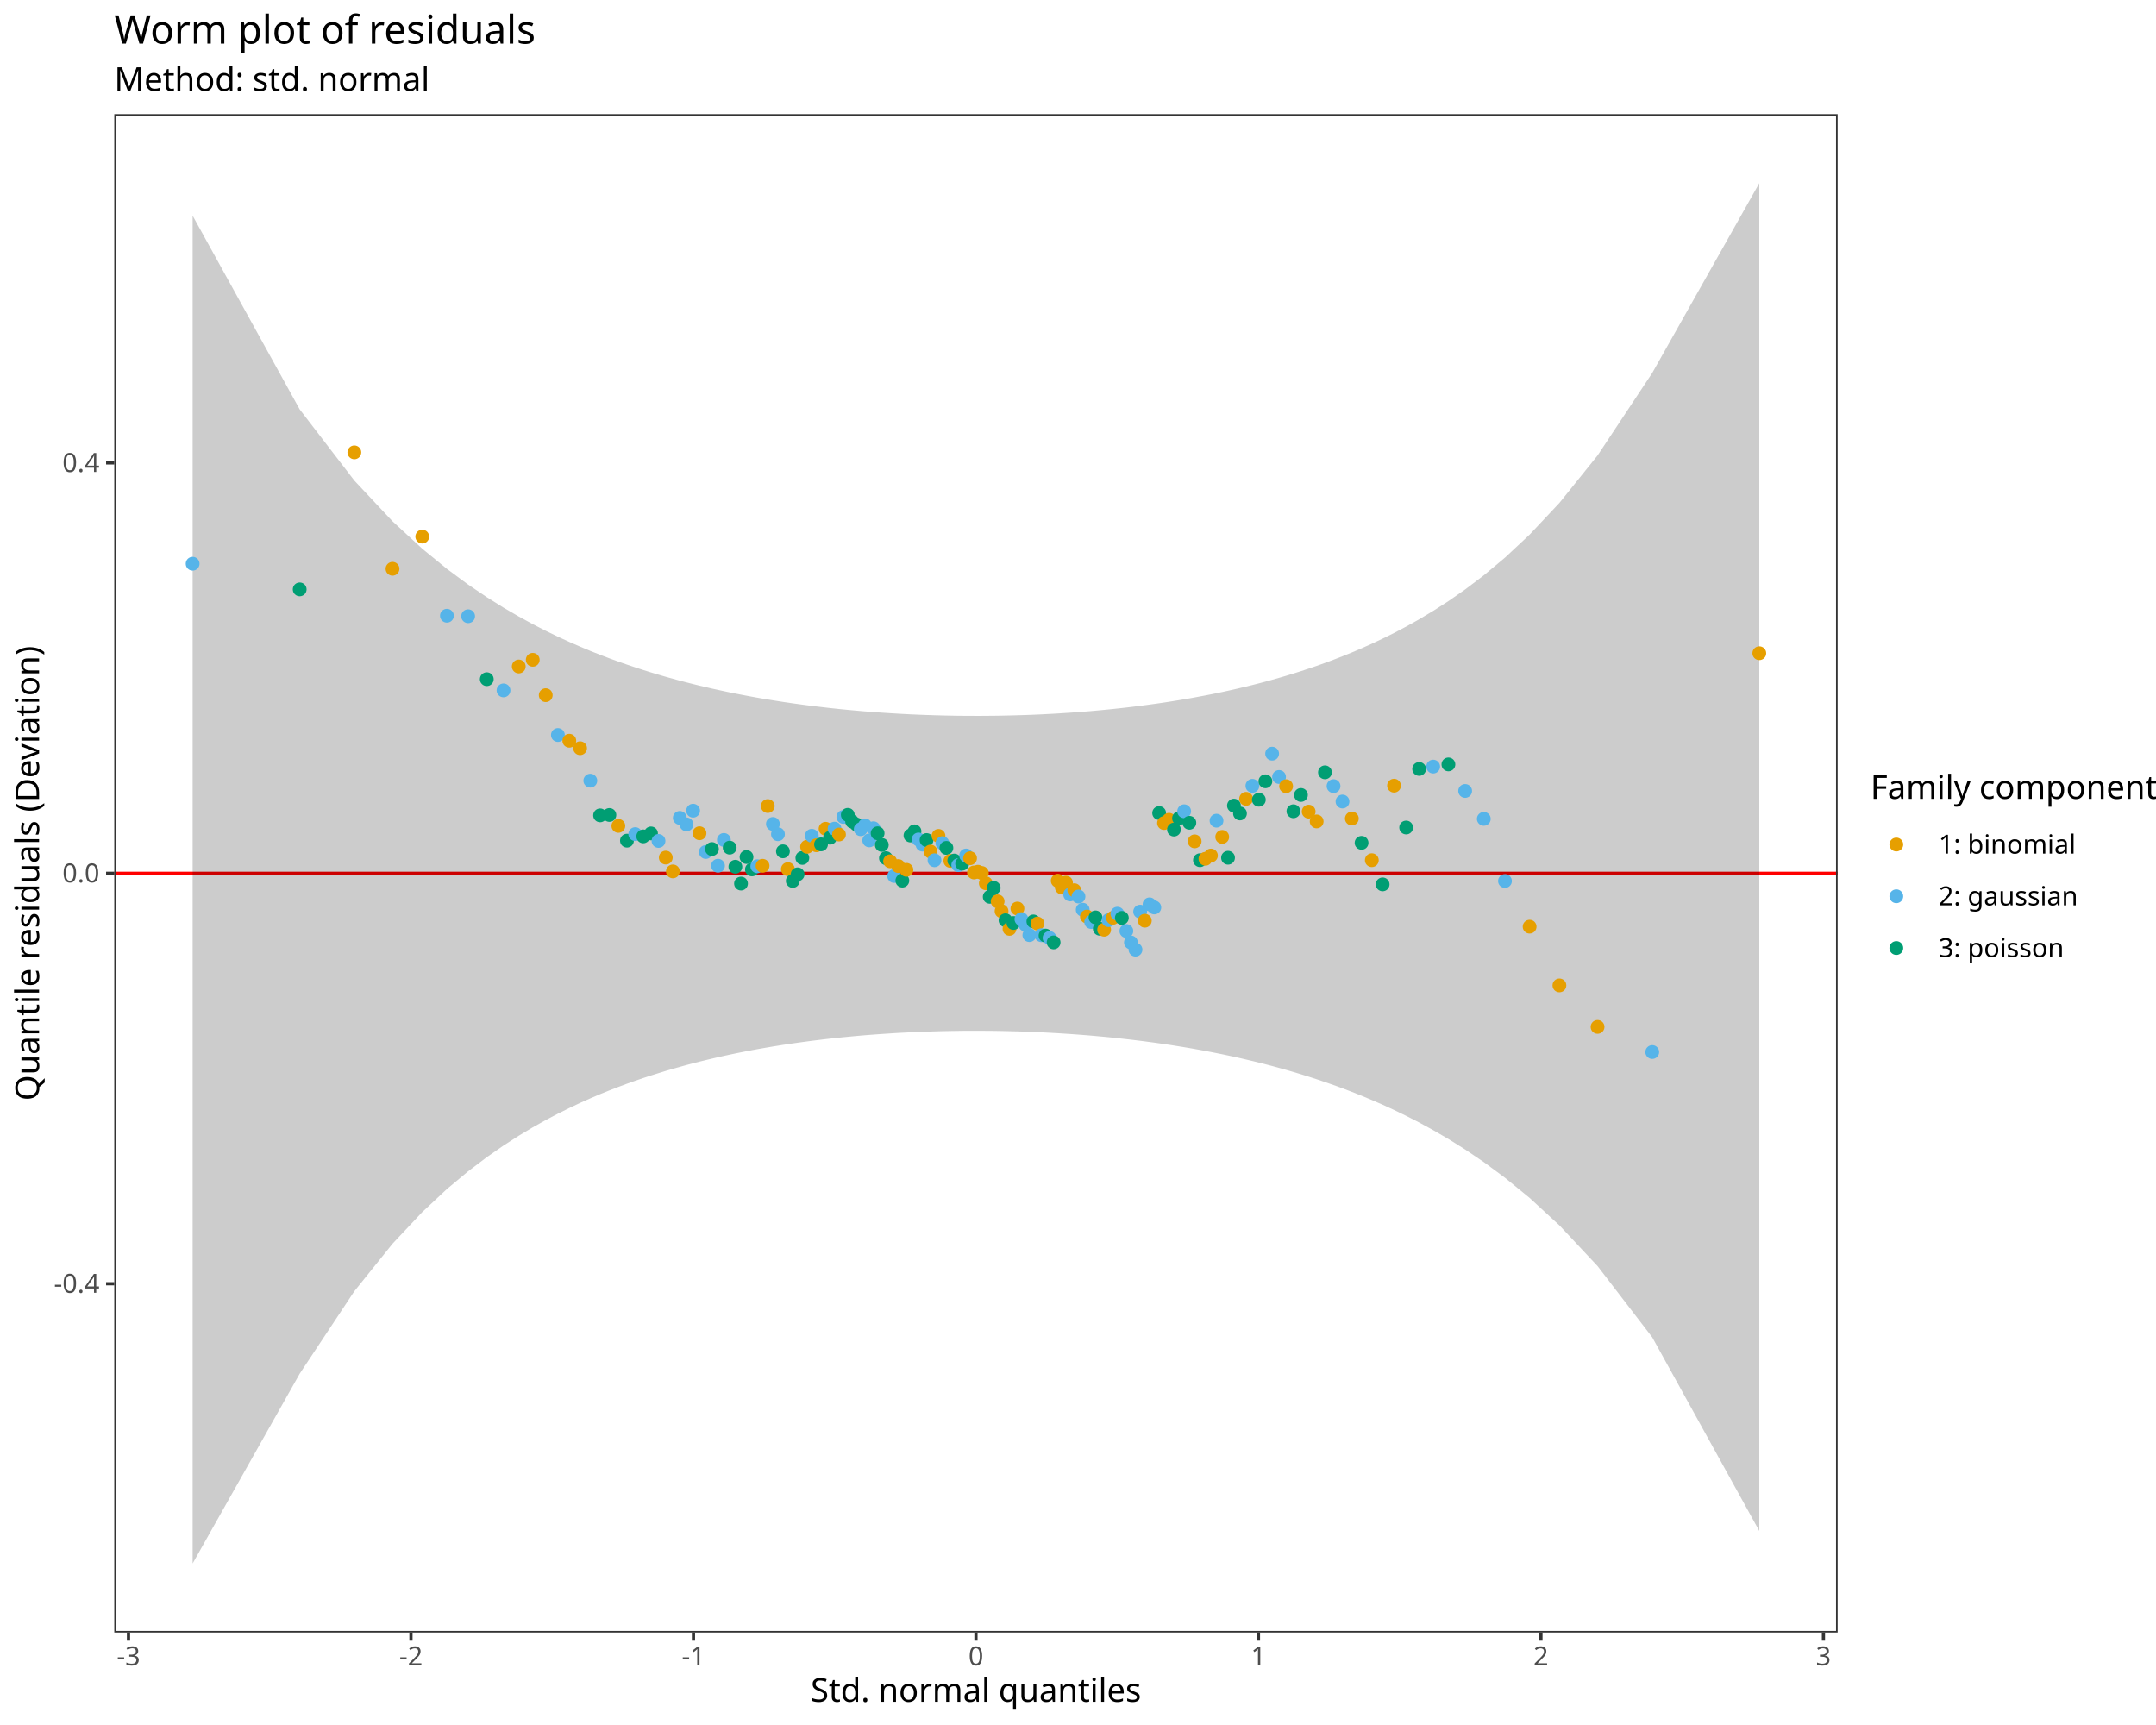
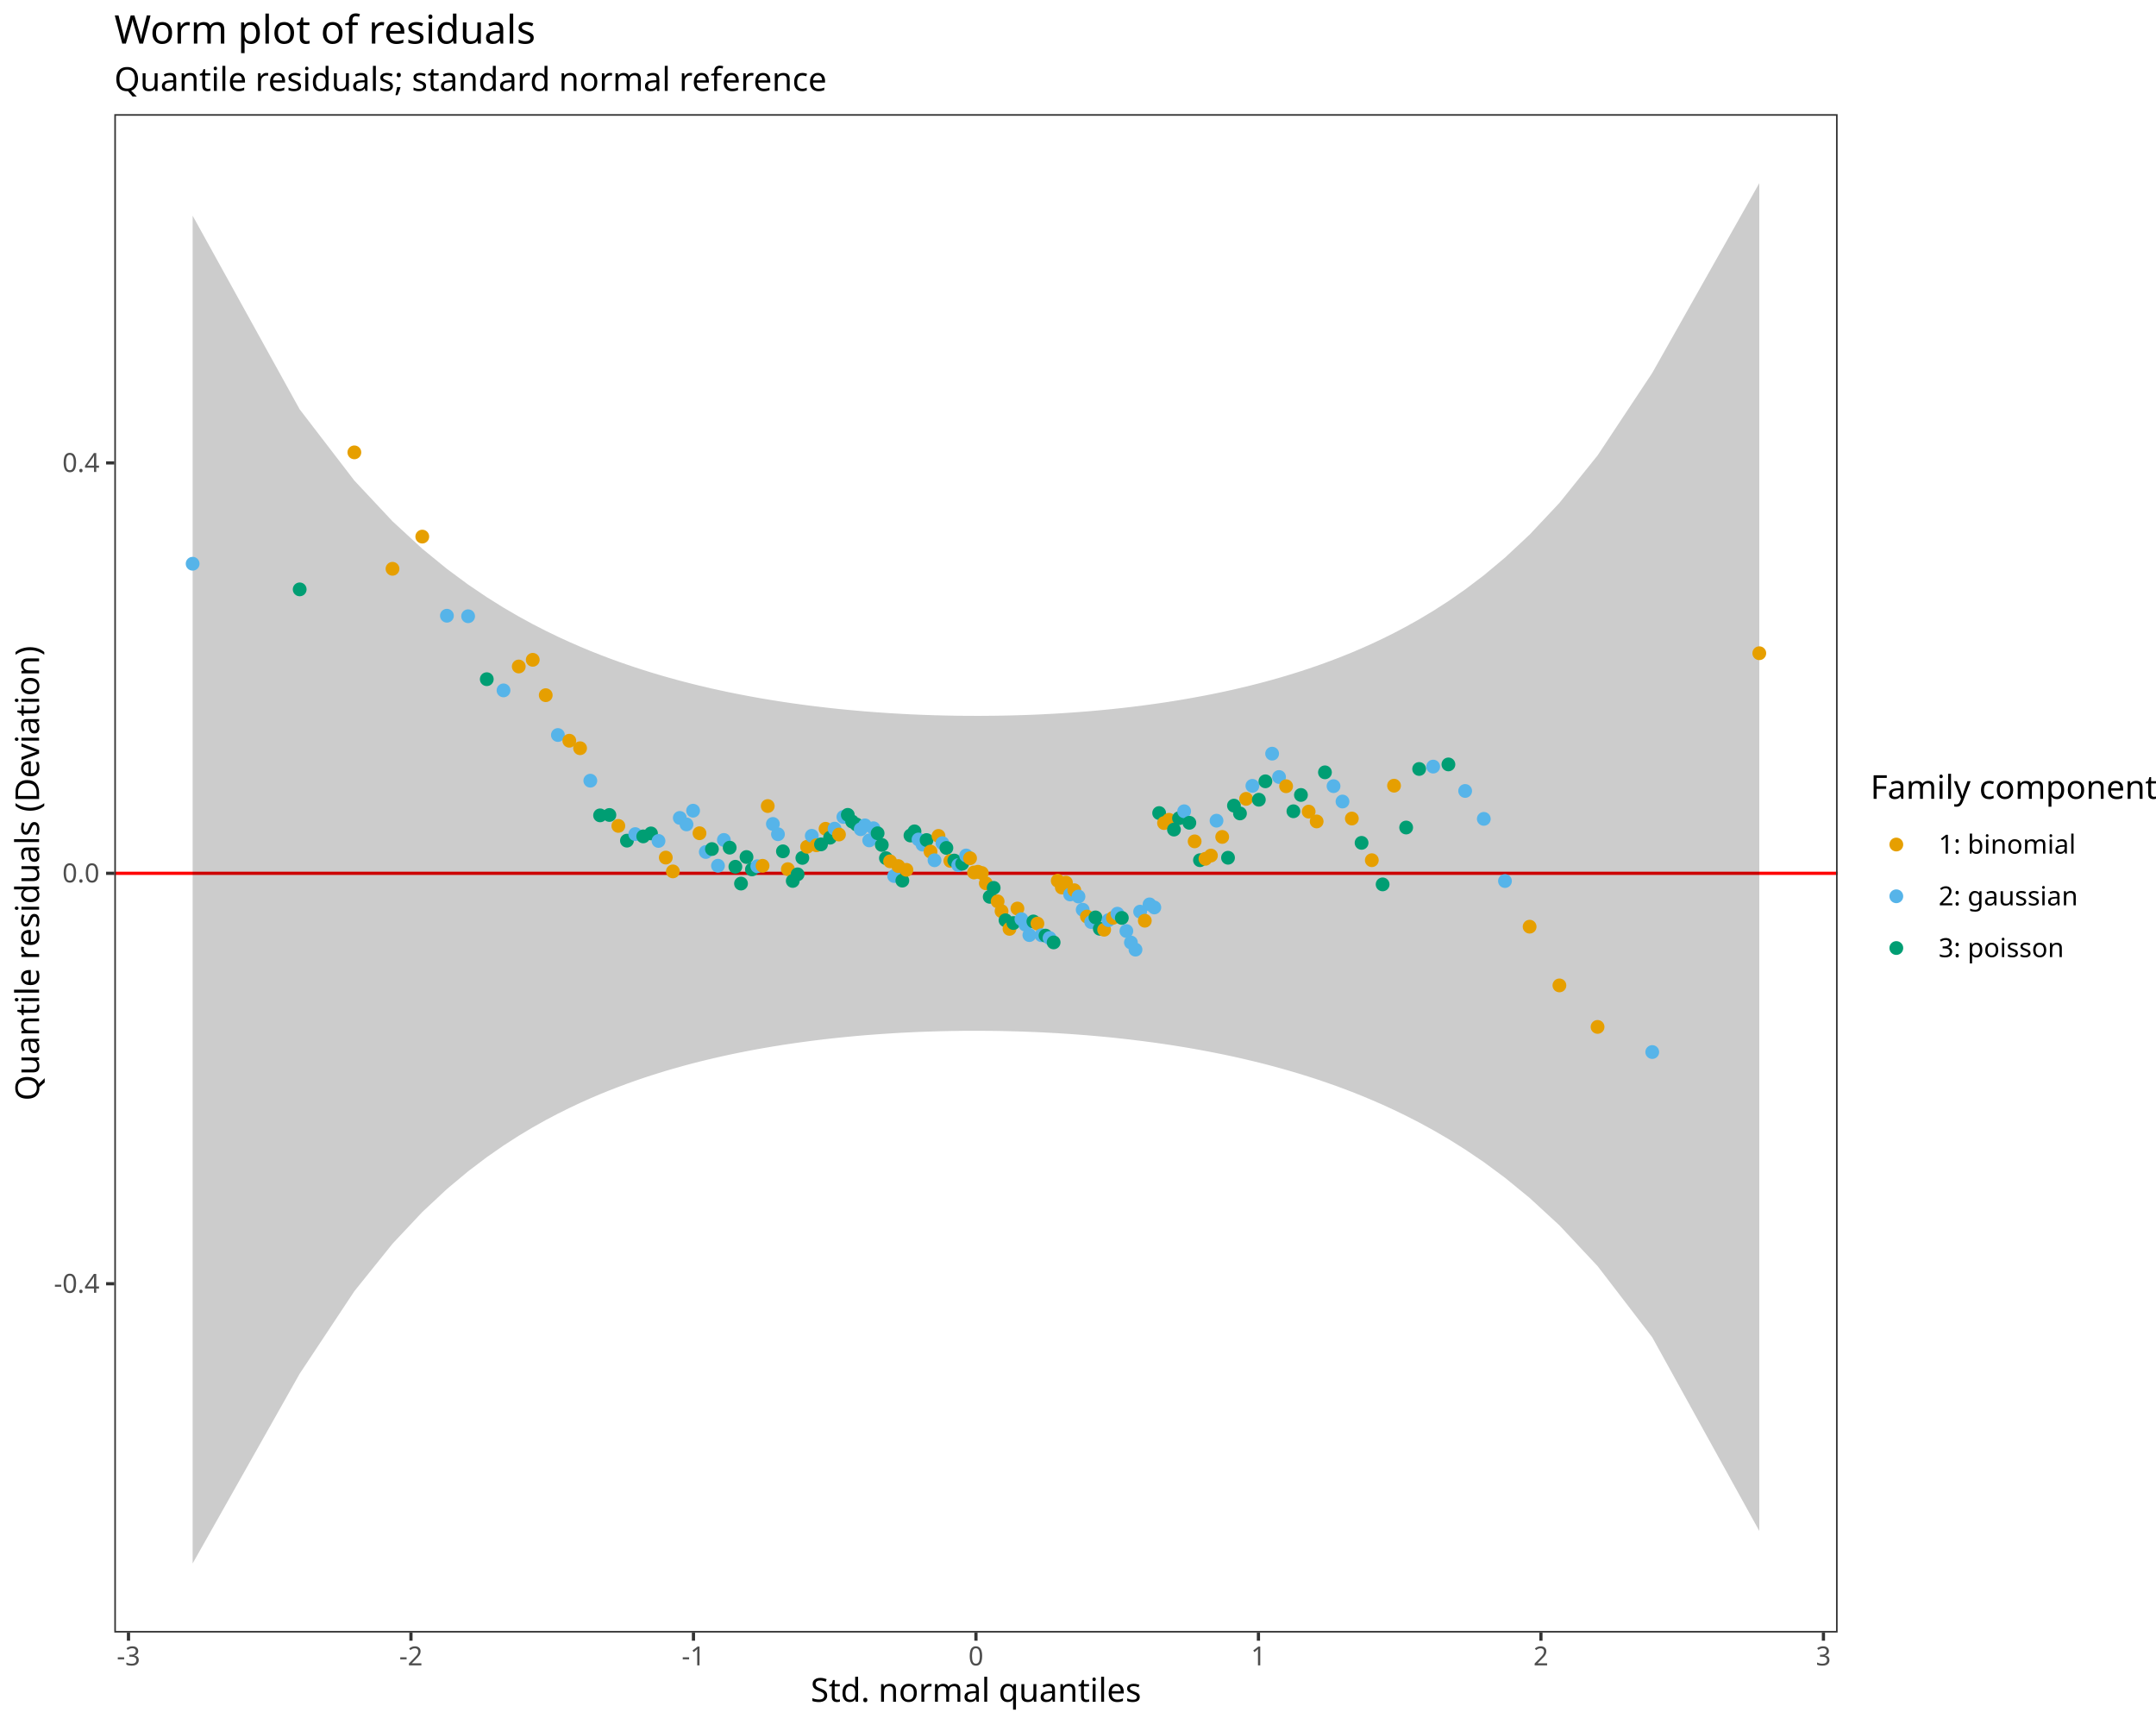
<svg xmlns="http://www.w3.org/2000/svg" class="svglite" data-engine-version="2.0" width="720.00pt" height="576.00pt" viewBox="0 0 720.00 576.00">
  <defs>
    <style type="text/css">
    .svglite line, .svglite polyline, .svglite polygon, .svglite path, .svglite rect, .svglite circle {
      fill: none;
      stroke: #000000;
      stroke-linecap: round;
      stroke-linejoin: round;
      stroke-miterlimit: 10.00;
    }
  </style>
  </defs>
  <rect width="100%" height="100%" style="stroke: none; fill: #FFFFFF;" />
  <defs>
    <clipPath id="cpMC4wMHw3MjAuMDB8MC4wMHw1NzYuMDA=">
      <rect x="0.00" y="0.00" width="720.00" height="576.00" />
    </clipPath>
  </defs>
  <g clip-path="url(#cpMC4wMHw3MjAuMDB8MC4wMHw1NzYuMDA=)">
    <rect x="-0" y="0.00" width="720.00" height="576.00" style="stroke-width: 1.07; stroke: #FFFFFF; fill: #FFFFFF;" />
  </g>
  <defs>
    <clipPath id="cpMzguMTd8NjEzLjY4fDM4LjEyfDU0NS4xMQ==">
      <rect x="38.17" y="38.12" width="575.51" height="507.00" />
    </clipPath>
  </defs>
  <g clip-path="url(#cpMzguMTd8NjEzLjY4fDM4LjEyfDU0NS4xMQ==)">
    <rect x="38.17" y="38.12" width="575.51" height="507.00" style="stroke-width: 1.07; stroke: none; fill: #FFFFFF;" />
    <line x1="38.17" y1="291.61" x2="613.68" y2="291.61" style="stroke-width: 1.07; stroke: #FF0000; stroke-linecap: butt;" />
    <polygon points="64.33,72.02 100.08,136.69 118.34,160.47 131.08,174.07 141.02,183.23 149.25,189.96 156.33,195.19 162.56,199.40 168.15,202.90 173.24,205.86 177.91,208.41 182.25,210.63 186.31,212.60 190.12,214.35 193.72,215.92 197.14,217.35 200.40,218.64 203.51,219.83 206.50,220.92 209.37,221.92 212.14,222.85 214.81,223.72 217.40,224.53 219.91,225.28 222.34,225.99 224.71,226.65 227.02,227.28 229.26,227.86 231.46,228.42 233.60,228.95 235.70,229.44 237.75,229.92 239.77,230.36 241.74,230.79 243.68,231.20 245.58,231.58 247.46,231.95 249.30,232.30 251.11,232.64 252.90,232.96 254.66,233.27 256.39,233.56 258.11,233.84 259.80,234.11 261.46,234.37 263.11,234.61 264.74,234.85 266.36,235.07 267.95,235.29 269.53,235.50 271.09,235.70 272.64,235.89 274.18,236.07 275.70,236.25 277.20,236.42 278.70,236.58 280.18,236.74 281.65,236.88 283.12,237.03 284.57,237.16 286.01,237.29 287.44,237.42 288.86,237.54 290.28,237.65 291.69,237.76 293.08,237.86 294.48,237.96 295.86,238.05 297.24,238.14 298.61,238.22 299.98,238.30 301.34,238.38 302.70,238.45 304.05,238.52 305.40,238.58 306.74,238.64 308.08,238.69 309.42,238.74 310.75,238.78 312.08,238.83 313.41,238.86 314.73,238.90 316.05,238.93 317.37,238.95 318.69,238.98 320.01,239.00 321.32,239.01 322.64,239.02 323.95,239.03 325.27,239.03 326.58,239.04 327.89,239.03 329.21,239.02 330.52,239.01 331.84,239.00 333.16,238.98 334.47,238.96 335.79,238.93 337.12,238.90 338.44,238.87 339.77,238.83 341.10,238.79 342.43,238.75 343.76,238.70 345.10,238.65 346.45,238.59 347.79,238.53 349.15,238.46 350.50,238.39 351.86,238.32 353.23,238.24 354.60,238.15 355.98,238.06 357.37,237.97 358.76,237.87 360.16,237.77 361.57,237.66 362.98,237.55 364.41,237.43 365.84,237.30 367.28,237.17 368.73,237.03 370.19,236.89 371.66,236.74 373.15,236.58 374.64,236.42 376.15,236.25 377.67,236.07 379.20,235.88 380.75,235.69 382.31,235.48 383.89,235.27 385.49,235.05 387.10,234.82 388.73,234.58 390.38,234.33 392.05,234.06 393.74,233.79 395.45,233.50 397.19,233.20 398.95,232.88 400.73,232.55 402.55,232.21 404.39,231.85 406.26,231.47 408.16,231.07 410.10,230.65 412.08,230.21 414.09,229.74 416.14,229.25 418.24,228.74 420.39,228.19 422.58,227.61 424.83,226.99 427.14,226.34 429.50,225.65 431.94,224.90 434.45,224.11 437.03,223.26 439.70,222.35 442.47,221.36 445.34,220.29 448.33,219.13 451.45,217.87 454.70,216.48 458.12,214.95 461.73,213.25 465.54,211.36 469.59,209.22 473.93,206.79 478.61,203.99 483.70,200.72 489.29,196.83 495.52,192.11 502.59,186.20 510.82,178.51 520.77,167.93 533.51,152.08 551.77,124.53 587.52,61.16 587.52,511.21 551.77,446.54 533.51,422.76 520.77,409.16 510.82,400.00 502.59,393.27 495.52,388.04 489.29,383.83 483.70,380.33 478.61,377.37 473.93,374.82 469.59,372.60 465.54,370.63 461.73,368.88 458.12,367.31 454.70,365.88 451.45,364.59 448.33,363.40 445.34,362.31 442.47,361.31 439.70,360.37 437.03,359.51 434.45,358.70 431.94,357.95 429.50,357.24 427.14,356.58 424.83,355.95 422.58,355.36 420.39,354.81 418.24,354.28 416.14,353.79 414.09,353.31 412.08,352.86 410.10,352.44 408.16,352.03 406.26,351.65 404.39,351.28 402.55,350.93 400.73,350.59 398.95,350.27 397.19,349.96 395.45,349.67 393.74,349.39 392.05,349.12 390.38,348.86 388.73,348.62 387.10,348.38 385.49,348.15 383.89,347.94 382.31,347.73 380.75,347.53 379.20,347.34 377.67,347.15 376.15,346.98 374.64,346.81 373.15,346.65 371.66,346.49 370.19,346.34 368.73,346.20 367.28,346.07 365.84,345.94 364.41,345.81 362.98,345.69 361.57,345.58 360.16,345.47 358.76,345.37 357.37,345.27 355.98,345.18 354.60,345.09 353.23,345.00 351.86,344.93 350.50,344.85 349.15,344.78 347.79,344.71 346.45,344.65 345.10,344.59 343.76,344.54 342.43,344.49 341.10,344.44 339.77,344.40 338.44,344.37 337.12,344.33 335.79,344.30 334.47,344.27 333.16,344.25 331.84,344.23 330.52,344.22 329.21,344.21 327.89,344.20 326.58,344.19 325.27,344.19 323.95,344.20 322.64,344.20 321.32,344.21 320.01,344.23 318.69,344.25 317.37,344.27 316.05,344.30 314.73,344.32 313.41,344.36 312.08,344.40 310.75,344.44 309.42,344.48 308.08,344.53 306.74,344.58 305.40,344.64 304.05,344.70 302.70,344.77 301.34,344.84 299.98,344.91 298.61,344.99 297.24,345.08 295.86,345.17 294.48,345.26 293.08,345.36 291.69,345.46 290.28,345.57 288.86,345.68 287.44,345.80 286.01,345.93 284.57,346.06 283.12,346.20 281.65,346.34 280.18,346.49 278.70,346.65 277.20,346.81 275.70,346.98 274.18,347.16 272.64,347.35 271.09,347.54 269.53,347.75 267.95,347.96 266.36,348.18 264.74,348.41 263.11,348.65 261.46,348.90 259.80,349.17 258.11,349.44 256.39,349.73 254.66,350.03 252.90,350.34 251.11,350.67 249.30,351.02 247.46,351.38 245.58,351.76 243.68,352.16 241.74,352.58 239.77,353.02 237.75,353.49 235.70,353.98 233.60,354.49 231.46,355.04 229.26,355.62 227.02,356.24 224.71,356.89 222.34,357.58 219.91,358.33 217.40,359.12 214.81,359.97 212.14,360.88 209.37,361.87 206.50,362.94 203.51,364.10 200.40,365.36 197.14,366.75 193.72,368.28 190.12,369.98 186.31,371.87 182.25,374.01 177.91,376.44 173.24,379.24 168.15,382.51 162.56,386.40 156.33,391.12 149.25,397.03 141.02,404.72 131.08,415.30 118.34,431.15 100.08,458.70 64.33,522.07 " style="stroke-width: 0.00; stroke: none; stroke-linecap: butt; fill: #000000; fill-opacity: 0.20;" />
    <polyline points="64.33,72.02 100.08,136.69 118.34,160.47 131.08,174.07 141.02,183.23 149.25,189.96 156.33,195.19 162.56,199.40 168.15,202.90 173.24,205.86 177.91,208.41 182.25,210.63 186.31,212.60 190.12,214.35 193.72,215.92 197.14,217.35 200.40,218.64 203.51,219.83 206.50,220.92 209.37,221.92 212.14,222.85 214.81,223.72 217.40,224.53 219.91,225.28 222.34,225.99 224.71,226.65 227.02,227.28 229.26,227.86 231.46,228.42 233.60,228.95 235.70,229.44 237.75,229.92 239.77,230.36 241.74,230.79 243.68,231.20 245.58,231.58 247.46,231.95 249.30,232.30 251.11,232.64 252.90,232.96 254.66,233.27 256.39,233.56 258.11,233.84 259.80,234.11 261.46,234.37 263.11,234.61 264.74,234.85 266.36,235.07 267.95,235.29 269.53,235.50 271.09,235.70 272.64,235.89 274.18,236.07 275.70,236.25 277.20,236.42 278.70,236.58 280.18,236.74 281.65,236.88 283.12,237.03 284.57,237.16 286.01,237.29 287.44,237.42 288.86,237.54 290.28,237.65 291.69,237.76 293.08,237.86 294.48,237.96 295.86,238.05 297.24,238.14 298.61,238.22 299.98,238.30 301.34,238.38 302.70,238.45 304.05,238.52 305.40,238.58 306.74,238.64 308.08,238.69 309.42,238.74 310.75,238.78 312.08,238.83 313.41,238.86 314.73,238.90 316.05,238.93 317.37,238.95 318.69,238.98 320.01,239.00 321.32,239.01 322.64,239.02 323.95,239.03 325.27,239.03 326.58,239.04 327.89,239.03 329.21,239.02 330.52,239.01 331.84,239.00 333.16,238.98 334.47,238.96 335.79,238.93 337.12,238.90 338.44,238.87 339.77,238.83 341.10,238.79 342.43,238.75 343.76,238.70 345.10,238.65 346.45,238.59 347.79,238.53 349.15,238.46 350.50,238.39 351.86,238.32 353.23,238.24 354.60,238.15 355.98,238.06 357.37,237.97 358.76,237.87 360.16,237.77 361.57,237.66 362.98,237.55 364.41,237.43 365.84,237.30 367.28,237.17 368.73,237.03 370.19,236.89 371.66,236.74 373.15,236.58 374.64,236.42 376.15,236.25 377.67,236.07 379.20,235.88 380.75,235.69 382.31,235.48 383.89,235.27 385.49,235.05 387.10,234.82 388.73,234.58 390.38,234.33 392.05,234.06 393.74,233.79 395.45,233.50 397.19,233.20 398.95,232.88 400.73,232.55 402.55,232.21 404.39,231.85 406.26,231.47 408.16,231.07 410.10,230.65 412.08,230.21 414.09,229.74 416.14,229.25 418.24,228.74 420.39,228.19 422.58,227.61 424.83,226.99 427.14,226.34 429.50,225.65 431.94,224.90 434.45,224.11 437.03,223.26 439.70,222.35 442.47,221.36 445.34,220.29 448.33,219.13 451.45,217.87 454.70,216.48 458.12,214.95 461.73,213.25 465.54,211.36 469.59,209.22 473.93,206.79 478.61,203.99 483.70,200.72 489.29,196.83 495.52,192.11 502.59,186.20 510.82,178.51 520.77,167.93 533.51,152.08 551.77,124.53 587.52,61.16 " style="stroke-width: 1.07; stroke: none; stroke-linecap: butt;" />
    <polyline points="587.52,511.21 551.77,446.54 533.51,422.76 520.77,409.16 510.82,400.00 502.59,393.27 495.52,388.04 489.29,383.83 483.70,380.33 478.61,377.37 473.93,374.82 469.59,372.60 465.54,370.63 461.73,368.88 458.12,367.31 454.70,365.88 451.45,364.59 448.33,363.40 445.34,362.31 442.47,361.31 439.70,360.37 437.03,359.51 434.45,358.70 431.94,357.95 429.50,357.24 427.14,356.58 424.83,355.95 422.58,355.36 420.39,354.81 418.24,354.28 416.14,353.79 414.09,353.31 412.08,352.86 410.10,352.44 408.16,352.03 406.26,351.65 404.39,351.28 402.55,350.93 400.73,350.59 398.95,350.27 397.19,349.96 395.45,349.67 393.74,349.39 392.05,349.12 390.38,348.86 388.73,348.62 387.10,348.38 385.49,348.15 383.89,347.94 382.31,347.73 380.75,347.53 379.20,347.34 377.67,347.15 376.15,346.98 374.64,346.81 373.15,346.65 371.66,346.49 370.19,346.34 368.73,346.20 367.28,346.07 365.84,345.94 364.41,345.81 362.98,345.69 361.57,345.58 360.16,345.47 358.76,345.37 357.37,345.27 355.98,345.18 354.60,345.09 353.23,345.00 351.86,344.93 350.50,344.85 349.15,344.78 347.79,344.71 346.45,344.65 345.10,344.59 343.76,344.54 342.43,344.49 341.10,344.44 339.77,344.40 338.44,344.37 337.12,344.33 335.79,344.30 334.47,344.27 333.16,344.25 331.84,344.23 330.52,344.22 329.21,344.21 327.89,344.20 326.58,344.19 325.27,344.19 323.95,344.20 322.64,344.20 321.32,344.21 320.01,344.23 318.69,344.25 317.37,344.27 316.05,344.30 314.73,344.32 313.41,344.36 312.08,344.40 310.75,344.44 309.42,344.48 308.08,344.53 306.74,344.58 305.40,344.64 304.05,344.70 302.70,344.77 301.34,344.84 299.98,344.91 298.61,344.99 297.24,345.08 295.86,345.17 294.48,345.26 293.08,345.36 291.69,345.46 290.28,345.57 288.86,345.68 287.44,345.80 286.01,345.93 284.57,346.06 283.12,346.20 281.65,346.34 280.18,346.49 278.70,346.65 277.20,346.81 275.70,346.98 274.18,347.16 272.64,347.35 271.09,347.54 269.53,347.75 267.95,347.96 266.36,348.18 264.74,348.41 263.11,348.65 261.46,348.90 259.80,349.17 258.11,349.44 256.39,349.73 254.66,350.03 252.90,350.34 251.11,350.67 249.30,351.02 247.46,351.38 245.58,351.76 243.68,352.16 241.74,352.58 239.77,353.02 237.75,353.49 235.70,353.98 233.60,354.49 231.46,355.04 229.26,355.62 227.02,356.24 224.71,356.89 222.34,357.58 219.91,358.33 217.40,359.12 214.81,359.97 212.14,360.88 209.37,361.87 206.50,362.94 203.51,364.10 200.40,365.36 197.14,366.75 193.72,368.28 190.12,369.98 186.31,371.87 182.25,374.01 177.91,376.44 173.24,379.24 168.15,382.51 162.56,386.40 156.33,391.12 149.25,397.03 141.02,404.72 131.08,415.30 118.34,431.15 100.08,458.70 64.33,522.07 " style="stroke-width: 1.07; stroke: none; stroke-linecap: butt;" />
    <circle cx="64.33" cy="188.24" r="1.95" style="stroke-width: 0.71; stroke: #56B4E9; fill: #56B4E9;" />
    <circle cx="100.08" cy="196.80" r="1.95" style="stroke-width: 0.71; stroke: #009E73; fill: #009E73;" />
    <circle cx="118.34" cy="151.05" r="1.95" style="stroke-width: 0.71; stroke: #E69F00; fill: #E69F00;" />
    <circle cx="131.08" cy="189.93" r="1.95" style="stroke-width: 0.71; stroke: #E69F00; fill: #E69F00;" />
    <circle cx="141.02" cy="179.18" r="1.95" style="stroke-width: 0.71; stroke: #E69F00; fill: #E69F00;" />
    <circle cx="149.25" cy="205.60" r="1.95" style="stroke-width: 0.71; stroke: #56B4E9; fill: #56B4E9;" />
    <circle cx="156.33" cy="205.77" r="1.95" style="stroke-width: 0.71; stroke: #56B4E9; fill: #56B4E9;" />
    <circle cx="162.56" cy="226.79" r="1.95" style="stroke-width: 0.71; stroke: #009E73; fill: #009E73;" />
    <circle cx="168.15" cy="230.53" r="1.95" style="stroke-width: 0.71; stroke: #56B4E9; fill: #56B4E9;" />
    <circle cx="173.24" cy="222.55" r="1.95" style="stroke-width: 0.71; stroke: #E69F00; fill: #E69F00;" />
    <circle cx="177.91" cy="220.32" r="1.95" style="stroke-width: 0.71; stroke: #E69F00; fill: #E69F00;" />
    <circle cx="182.25" cy="232.13" r="1.95" style="stroke-width: 0.71; stroke: #E69F00; fill: #E69F00;" />
    <circle cx="186.31" cy="245.43" r="1.95" style="stroke-width: 0.71; stroke: #56B4E9; fill: #56B4E9;" />
    <circle cx="190.12" cy="247.34" r="1.95" style="stroke-width: 0.71; stroke: #E69F00; fill: #E69F00;" />
    <circle cx="193.72" cy="249.84" r="1.95" style="stroke-width: 0.71; stroke: #E69F00; fill: #E69F00;" />
    <circle cx="197.14" cy="260.68" r="1.95" style="stroke-width: 0.71; stroke: #56B4E9; fill: #56B4E9;" />
    <circle cx="200.40" cy="272.26" r="1.95" style="stroke-width: 0.71; stroke: #009E73; fill: #009E73;" />
    <circle cx="203.51" cy="272.13" r="1.95" style="stroke-width: 0.71; stroke: #009E73; fill: #009E73;" />
    <circle cx="206.50" cy="275.78" r="1.95" style="stroke-width: 0.71; stroke: #E69F00; fill: #E69F00;" />
    <circle cx="209.37" cy="280.71" r="1.95" style="stroke-width: 0.71; stroke: #009E73; fill: #009E73;" />
    <circle cx="212.14" cy="278.52" r="1.95" style="stroke-width: 0.71; stroke: #56B4E9; fill: #56B4E9;" />
    <circle cx="214.81" cy="279.28" r="1.95" style="stroke-width: 0.71; stroke: #009E73; fill: #009E73;" />
    <circle cx="217.40" cy="278.29" r="1.95" style="stroke-width: 0.71; stroke: #009E73; fill: #009E73;" />
    <circle cx="219.91" cy="280.80" r="1.95" style="stroke-width: 0.71; stroke: #56B4E9; fill: #56B4E9;" />
    <circle cx="222.34" cy="286.36" r="1.95" style="stroke-width: 0.71; stroke: #E69F00; fill: #E69F00;" />
    <circle cx="224.71" cy="290.97" r="1.95" style="stroke-width: 0.71; stroke: #E69F00; fill: #E69F00;" />
    <circle cx="227.02" cy="273.11" r="1.95" style="stroke-width: 0.71; stroke: #56B4E9; fill: #56B4E9;" />
    <circle cx="229.26" cy="275.28" r="1.95" style="stroke-width: 0.71; stroke: #56B4E9; fill: #56B4E9;" />
    <circle cx="231.46" cy="270.70" r="1.95" style="stroke-width: 0.71; stroke: #56B4E9; fill: #56B4E9;" />
    <circle cx="233.60" cy="278.23" r="1.95" style="stroke-width: 0.71; stroke: #E69F00; fill: #E69F00;" />
    <circle cx="235.70" cy="284.49" r="1.95" style="stroke-width: 0.71; stroke: #56B4E9; fill: #56B4E9;" />
    <circle cx="237.75" cy="283.51" r="1.95" style="stroke-width: 0.71; stroke: #009E73; fill: #009E73;" />
    <circle cx="239.77" cy="289.08" r="1.95" style="stroke-width: 0.71; stroke: #56B4E9; fill: #56B4E9;" />
    <circle cx="241.74" cy="280.47" r="1.95" style="stroke-width: 0.71; stroke: #56B4E9; fill: #56B4E9;" />
    <circle cx="243.68" cy="283.04" r="1.95" style="stroke-width: 0.71; stroke: #009E73; fill: #009E73;" />
    <circle cx="245.58" cy="289.42" r="1.95" style="stroke-width: 0.71; stroke: #009E73; fill: #009E73;" />
    <circle cx="247.46" cy="295.04" r="1.95" style="stroke-width: 0.71; stroke: #009E73; fill: #009E73;" />
    <circle cx="249.30" cy="286.17" r="1.95" style="stroke-width: 0.71; stroke: #009E73; fill: #009E73;" />
    <circle cx="251.11" cy="290.31" r="1.95" style="stroke-width: 0.71; stroke: #009E73; fill: #009E73;" />
    <circle cx="252.90" cy="289.25" r="1.95" style="stroke-width: 0.71; stroke: #56B4E9; fill: #56B4E9;" />
    <circle cx="254.66" cy="289.10" r="1.95" style="stroke-width: 0.71; stroke: #E69F00; fill: #E69F00;" />
    <circle cx="256.39" cy="269.15" r="1.95" style="stroke-width: 0.71; stroke: #E69F00; fill: #E69F00;" />
    <circle cx="258.11" cy="275.13" r="1.95" style="stroke-width: 0.71; stroke: #56B4E9; fill: #56B4E9;" />
    <circle cx="259.80" cy="278.56" r="1.95" style="stroke-width: 0.71; stroke: #56B4E9; fill: #56B4E9;" />
    <circle cx="261.46" cy="284.27" r="1.95" style="stroke-width: 0.71; stroke: #009E73; fill: #009E73;" />
    <circle cx="263.11" cy="290.22" r="1.95" style="stroke-width: 0.71; stroke: #E69F00; fill: #E69F00;" />
    <circle cx="264.74" cy="294.16" r="1.95" style="stroke-width: 0.71; stroke: #009E73; fill: #009E73;" />
    <circle cx="266.36" cy="291.95" r="1.95" style="stroke-width: 0.71; stroke: #009E73; fill: #009E73;" />
    <circle cx="267.95" cy="286.47" r="1.95" style="stroke-width: 0.71; stroke: #009E73; fill: #009E73;" />
    <circle cx="269.53" cy="282.75" r="1.95" style="stroke-width: 0.71; stroke: #E69F00; fill: #E69F00;" />
    <circle cx="271.09" cy="279.08" r="1.95" style="stroke-width: 0.71; stroke: #56B4E9; fill: #56B4E9;" />
    <circle cx="272.64" cy="282.25" r="1.95" style="stroke-width: 0.71; stroke: #E69F00; fill: #E69F00;" />
    <circle cx="274.18" cy="281.95" r="1.95" style="stroke-width: 0.71; stroke: #009E73; fill: #009E73;" />
    <circle cx="275.70" cy="276.74" r="1.95" style="stroke-width: 0.71; stroke: #E69F00; fill: #E69F00;" />
    <circle cx="277.20" cy="279.72" r="1.95" style="stroke-width: 0.71; stroke: #009E73; fill: #009E73;" />
    <circle cx="278.70" cy="276.70" r="1.95" style="stroke-width: 0.71; stroke: #56B4E9; fill: #56B4E9;" />
    <circle cx="280.18" cy="278.66" r="1.95" style="stroke-width: 0.71; stroke: #E69F00; fill: #E69F00;" />
    <circle cx="281.65" cy="272.79" r="1.95" style="stroke-width: 0.71; stroke: #56B4E9; fill: #56B4E9;" />
    <circle cx="283.12" cy="272.09" r="1.95" style="stroke-width: 0.71; stroke: #009E73; fill: #009E73;" />
    <circle cx="284.57" cy="274.32" r="1.95" style="stroke-width: 0.71; stroke: #009E73; fill: #009E73;" />
    <circle cx="286.01" cy="275.30" r="1.95" style="stroke-width: 0.71; stroke: #009E73; fill: #009E73;" />
    <circle cx="287.44" cy="276.89" r="1.95" style="stroke-width: 0.71; stroke: #56B4E9; fill: #56B4E9;" />
    <circle cx="288.86" cy="275.60" r="1.95" style="stroke-width: 0.71; stroke: #56B4E9; fill: #56B4E9;" />
    <circle cx="290.28" cy="280.62" r="1.95" style="stroke-width: 0.71; stroke: #56B4E9; fill: #56B4E9;" />
    <circle cx="291.69" cy="276.56" r="1.95" style="stroke-width: 0.71; stroke: #56B4E9; fill: #56B4E9;" />
    <circle cx="293.08" cy="278.24" r="1.95" style="stroke-width: 0.71; stroke: #009E73; fill: #009E73;" />
    <circle cx="294.48" cy="282.13" r="1.95" style="stroke-width: 0.71; stroke: #009E73; fill: #009E73;" />
    <circle cx="295.86" cy="286.55" r="1.95" style="stroke-width: 0.71; stroke: #009E73; fill: #009E73;" />
    <circle cx="297.24" cy="287.60" r="1.95" style="stroke-width: 0.71; stroke: #E69F00; fill: #E69F00;" />
    <circle cx="298.61" cy="292.52" r="1.95" style="stroke-width: 0.71; stroke: #56B4E9; fill: #56B4E9;" />
    <circle cx="299.98" cy="289.19" r="1.95" style="stroke-width: 0.71; stroke: #E69F00; fill: #E69F00;" />
    <circle cx="301.34" cy="294.05" r="1.95" style="stroke-width: 0.71; stroke: #009E73; fill: #009E73;" />
    <circle cx="302.70" cy="290.45" r="1.95" style="stroke-width: 0.71; stroke: #E69F00; fill: #E69F00;" />
    <circle cx="304.05" cy="278.99" r="1.95" style="stroke-width: 0.71; stroke: #009E73; fill: #009E73;" />
    <circle cx="305.40" cy="277.60" r="1.95" style="stroke-width: 0.71; stroke: #009E73; fill: #009E73;" />
    <circle cx="306.74" cy="280.32" r="1.95" style="stroke-width: 0.71; stroke: #56B4E9; fill: #56B4E9;" />
    <circle cx="308.08" cy="282.03" r="1.95" style="stroke-width: 0.71; stroke: #56B4E9; fill: #56B4E9;" />
    <circle cx="309.42" cy="280.50" r="1.95" style="stroke-width: 0.71; stroke: #009E73; fill: #009E73;" />
    <circle cx="310.75" cy="284.35" r="1.95" style="stroke-width: 0.71; stroke: #E69F00; fill: #E69F00;" />
    <circle cx="312.08" cy="287.25" r="1.95" style="stroke-width: 0.71; stroke: #56B4E9; fill: #56B4E9;" />
    <circle cx="313.41" cy="279.12" r="1.95" style="stroke-width: 0.71; stroke: #E69F00; fill: #E69F00;" />
    <circle cx="314.73" cy="281.54" r="1.95" style="stroke-width: 0.71; stroke: #56B4E9; fill: #56B4E9;" />
    <circle cx="316.05" cy="283.13" r="1.95" style="stroke-width: 0.71; stroke: #009E73; fill: #009E73;" />
    <circle cx="317.37" cy="287.47" r="1.95" style="stroke-width: 0.71; stroke: #E69F00; fill: #E69F00;" />
    <circle cx="318.69" cy="287.35" r="1.95" style="stroke-width: 0.71; stroke: #009E73; fill: #009E73;" />
    <circle cx="320.01" cy="288.88" r="1.95" style="stroke-width: 0.71; stroke: #56B4E9; fill: #56B4E9;" />
    <circle cx="321.32" cy="288.40" r="1.95" style="stroke-width: 0.71; stroke: #009E73; fill: #009E73;" />
    <circle cx="322.64" cy="285.66" r="1.95" style="stroke-width: 0.71; stroke: #56B4E9; fill: #56B4E9;" />
    <circle cx="323.95" cy="286.57" r="1.95" style="stroke-width: 0.71; stroke: #E69F00; fill: #E69F00;" />
    <circle cx="325.27" cy="291.33" r="1.95" style="stroke-width: 0.71; stroke: #E69F00; fill: #E69F00;" />
    <circle cx="326.58" cy="291.09" r="1.95" style="stroke-width: 0.71; stroke: #E69F00; fill: #E69F00;" />
    <circle cx="327.89" cy="291.51" r="1.95" style="stroke-width: 0.71; stroke: #E69F00; fill: #E69F00;" />
    <circle cx="329.21" cy="294.94" r="1.95" style="stroke-width: 0.71; stroke: #E69F00; fill: #E69F00;" />
    <circle cx="330.52" cy="299.46" r="1.95" style="stroke-width: 0.71; stroke: #009E73; fill: #009E73;" />
    <circle cx="331.84" cy="296.47" r="1.95" style="stroke-width: 0.71; stroke: #009E73; fill: #009E73;" />
    <circle cx="333.16" cy="300.98" r="1.95" style="stroke-width: 0.71; stroke: #E69F00; fill: #E69F00;" />
    <circle cx="334.47" cy="304.25" r="1.95" style="stroke-width: 0.71; stroke: #E69F00; fill: #E69F00;" />
    <circle cx="335.79" cy="307.29" r="1.95" style="stroke-width: 0.71; stroke: #009E73; fill: #009E73;" />
    <circle cx="337.12" cy="310.16" r="1.95" style="stroke-width: 0.71; stroke: #E69F00; fill: #E69F00;" />
    <circle cx="338.44" cy="308.21" r="1.95" style="stroke-width: 0.71; stroke: #009E73; fill: #009E73;" />
    <circle cx="339.77" cy="303.37" r="1.95" style="stroke-width: 0.71; stroke: #E69F00; fill: #E69F00;" />
    <circle cx="341.10" cy="306.92" r="1.95" style="stroke-width: 0.71; stroke: #56B4E9; fill: #56B4E9;" />
    <circle cx="342.43" cy="308.76" r="1.95" style="stroke-width: 0.71; stroke: #56B4E9; fill: #56B4E9;" />
    <circle cx="343.76" cy="312.24" r="1.95" style="stroke-width: 0.71; stroke: #56B4E9; fill: #56B4E9;" />
    <circle cx="345.10" cy="307.68" r="1.95" style="stroke-width: 0.71; stroke: #009E73; fill: #009E73;" />
    <circle cx="346.45" cy="308.39" r="1.95" style="stroke-width: 0.71; stroke: #E69F00; fill: #E69F00;" />
    <circle cx="347.79" cy="312.28" r="1.95" style="stroke-width: 0.71; stroke: #56B4E9; fill: #56B4E9;" />
    <circle cx="349.15" cy="312.41" r="1.95" style="stroke-width: 0.71; stroke: #009E73; fill: #009E73;" />
    <circle cx="350.50" cy="313.21" r="1.95" style="stroke-width: 0.71; stroke: #56B4E9; fill: #56B4E9;" />
    <circle cx="351.86" cy="314.68" r="1.95" style="stroke-width: 0.71; stroke: #009E73; fill: #009E73;" />
    <circle cx="353.23" cy="294.09" r="1.95" style="stroke-width: 0.71; stroke: #E69F00; fill: #E69F00;" />
    <circle cx="354.60" cy="296.35" r="1.95" style="stroke-width: 0.71; stroke: #E69F00; fill: #E69F00;" />
    <circle cx="355.98" cy="294.72" r="1.95" style="stroke-width: 0.71; stroke: #E69F00; fill: #E69F00;" />
    <circle cx="357.37" cy="298.67" r="1.95" style="stroke-width: 0.71; stroke: #56B4E9; fill: #56B4E9;" />
    <circle cx="358.76" cy="297.25" r="1.95" style="stroke-width: 0.71; stroke: #E69F00; fill: #E69F00;" />
    <circle cx="360.16" cy="299.36" r="1.95" style="stroke-width: 0.71; stroke: #56B4E9; fill: #56B4E9;" />
    <circle cx="361.57" cy="303.77" r="1.95" style="stroke-width: 0.71; stroke: #56B4E9; fill: #56B4E9;" />
    <circle cx="362.98" cy="306.05" r="1.95" style="stroke-width: 0.71; stroke: #E69F00; fill: #E69F00;" />
    <circle cx="364.41" cy="307.88" r="1.95" style="stroke-width: 0.71; stroke: #56B4E9; fill: #56B4E9;" />
    <circle cx="365.84" cy="306.33" r="1.95" style="stroke-width: 0.71; stroke: #009E73; fill: #009E73;" />
    <circle cx="367.28" cy="310.13" r="1.95" style="stroke-width: 0.71; stroke: #009E73; fill: #009E73;" />
    <circle cx="368.73" cy="310.45" r="1.95" style="stroke-width: 0.71; stroke: #E69F00; fill: #E69F00;" />
    <circle cx="370.19" cy="307.24" r="1.95" style="stroke-width: 0.71; stroke: #56B4E9; fill: #56B4E9;" />
    <circle cx="371.66" cy="306.48" r="1.95" style="stroke-width: 0.71; stroke: #E69F00; fill: #E69F00;" />
    <circle cx="373.15" cy="305.09" r="1.95" style="stroke-width: 0.71; stroke: #56B4E9; fill: #56B4E9;" />
    <circle cx="374.64" cy="306.50" r="1.95" style="stroke-width: 0.71; stroke: #009E73; fill: #009E73;" />
    <circle cx="376.15" cy="310.88" r="1.95" style="stroke-width: 0.71; stroke: #56B4E9; fill: #56B4E9;" />
    <circle cx="377.67" cy="314.71" r="1.95" style="stroke-width: 0.71; stroke: #56B4E9; fill: #56B4E9;" />
    <circle cx="379.20" cy="317.10" r="1.95" style="stroke-width: 0.71; stroke: #56B4E9; fill: #56B4E9;" />
    <circle cx="380.75" cy="304.41" r="1.95" style="stroke-width: 0.71; stroke: #56B4E9; fill: #56B4E9;" />
    <circle cx="382.31" cy="307.44" r="1.95" style="stroke-width: 0.71; stroke: #E69F00; fill: #E69F00;" />
    <circle cx="383.89" cy="301.98" r="1.95" style="stroke-width: 0.71; stroke: #56B4E9; fill: #56B4E9;" />
    <circle cx="385.49" cy="303.01" r="1.95" style="stroke-width: 0.71; stroke: #56B4E9; fill: #56B4E9;" />
    <circle cx="387.10" cy="271.49" r="1.95" style="stroke-width: 0.71; stroke: #009E73; fill: #009E73;" />
    <circle cx="388.73" cy="274.83" r="1.95" style="stroke-width: 0.71; stroke: #E69F00; fill: #E69F00;" />
    <circle cx="390.38" cy="273.74" r="1.95" style="stroke-width: 0.71; stroke: #E69F00; fill: #E69F00;" />
    <circle cx="392.05" cy="277.01" r="1.95" style="stroke-width: 0.71; stroke: #009E73; fill: #009E73;" />
    <circle cx="393.74" cy="273.22" r="1.95" style="stroke-width: 0.71; stroke: #009E73; fill: #009E73;" />
    <circle cx="395.45" cy="270.89" r="1.95" style="stroke-width: 0.71; stroke: #56B4E9; fill: #56B4E9;" />
    <circle cx="397.19" cy="274.74" r="1.95" style="stroke-width: 0.71; stroke: #009E73; fill: #009E73;" />
    <circle cx="398.95" cy="280.94" r="1.95" style="stroke-width: 0.71; stroke: #E69F00; fill: #E69F00;" />
    <circle cx="400.73" cy="287.23" r="1.95" style="stroke-width: 0.71; stroke: #009E73; fill: #009E73;" />
    <circle cx="402.55" cy="286.76" r="1.95" style="stroke-width: 0.71; stroke: #E69F00; fill: #E69F00;" />
    <circle cx="404.39" cy="285.68" r="1.95" style="stroke-width: 0.71; stroke: #E69F00; fill: #E69F00;" />
    <circle cx="406.26" cy="274.04" r="1.95" style="stroke-width: 0.71; stroke: #56B4E9; fill: #56B4E9;" />
    <circle cx="408.16" cy="279.46" r="1.95" style="stroke-width: 0.71; stroke: #E69F00; fill: #E69F00;" />
    <circle cx="410.10" cy="286.41" r="1.95" style="stroke-width: 0.71; stroke: #009E73; fill: #009E73;" />
    <circle cx="412.08" cy="269.01" r="1.95" style="stroke-width: 0.71; stroke: #009E73; fill: #009E73;" />
    <circle cx="414.09" cy="271.62" r="1.95" style="stroke-width: 0.71; stroke: #009E73; fill: #009E73;" />
    <circle cx="416.14" cy="266.75" r="1.95" style="stroke-width: 0.71; stroke: #E69F00; fill: #E69F00;" />
    <circle cx="418.24" cy="262.40" r="1.95" style="stroke-width: 0.71; stroke: #56B4E9; fill: #56B4E9;" />
    <circle cx="420.39" cy="267.04" r="1.95" style="stroke-width: 0.71; stroke: #009E73; fill: #009E73;" />
    <circle cx="422.58" cy="260.89" r="1.95" style="stroke-width: 0.71; stroke: #009E73; fill: #009E73;" />
    <circle cx="424.83" cy="251.66" r="1.95" style="stroke-width: 0.71; stroke: #56B4E9; fill: #56B4E9;" />
    <circle cx="427.14" cy="259.45" r="1.95" style="stroke-width: 0.71; stroke: #56B4E9; fill: #56B4E9;" />
    <circle cx="429.50" cy="262.53" r="1.95" style="stroke-width: 0.71; stroke: #E69F00; fill: #E69F00;" />
    <circle cx="431.94" cy="270.89" r="1.95" style="stroke-width: 0.71; stroke: #009E73; fill: #009E73;" />
    <circle cx="434.45" cy="265.45" r="1.95" style="stroke-width: 0.71; stroke: #009E73; fill: #009E73;" />
    <circle cx="437.03" cy="271.01" r="1.95" style="stroke-width: 0.71; stroke: #E69F00; fill: #E69F00;" />
    <circle cx="439.70" cy="274.29" r="1.95" style="stroke-width: 0.71; stroke: #E69F00; fill: #E69F00;" />
    <circle cx="442.47" cy="257.89" r="1.95" style="stroke-width: 0.71; stroke: #009E73; fill: #009E73;" />
    <circle cx="445.34" cy="262.50" r="1.95" style="stroke-width: 0.71; stroke: #56B4E9; fill: #56B4E9;" />
    <circle cx="448.33" cy="267.64" r="1.95" style="stroke-width: 0.71; stroke: #56B4E9; fill: #56B4E9;" />
    <circle cx="451.45" cy="273.32" r="1.95" style="stroke-width: 0.71; stroke: #E69F00; fill: #E69F00;" />
    <circle cx="454.70" cy="281.44" r="1.95" style="stroke-width: 0.71; stroke: #009E73; fill: #009E73;" />
    <circle cx="458.12" cy="287.23" r="1.95" style="stroke-width: 0.71; stroke: #E69F00; fill: #E69F00;" />
    <circle cx="461.73" cy="295.31" r="1.95" style="stroke-width: 0.71; stroke: #009E73; fill: #009E73;" />
    <circle cx="465.54" cy="262.35" r="1.95" style="stroke-width: 0.71; stroke: #E69F00; fill: #E69F00;" />
    <circle cx="469.59" cy="276.32" r="1.95" style="stroke-width: 0.71; stroke: #009E73; fill: #009E73;" />
    <circle cx="473.93" cy="256.77" r="1.95" style="stroke-width: 0.71; stroke: #009E73; fill: #009E73;" />
    <circle cx="478.61" cy="255.98" r="1.95" style="stroke-width: 0.71; stroke: #56B4E9; fill: #56B4E9;" />
    <circle cx="483.70" cy="255.25" r="1.95" style="stroke-width: 0.71; stroke: #009E73; fill: #009E73;" />
    <circle cx="489.29" cy="264.11" r="1.95" style="stroke-width: 0.71; stroke: #56B4E9; fill: #56B4E9;" />
    <circle cx="495.52" cy="273.43" r="1.95" style="stroke-width: 0.71; stroke: #56B4E9; fill: #56B4E9;" />
    <circle cx="502.59" cy="294.19" r="1.95" style="stroke-width: 0.71; stroke: #56B4E9; fill: #56B4E9;" />
    <circle cx="510.82" cy="309.43" r="1.95" style="stroke-width: 0.71; stroke: #E69F00; fill: #E69F00;" />
    <circle cx="520.77" cy="329.04" r="1.95" style="stroke-width: 0.71; stroke: #E69F00; fill: #E69F00;" />
    <circle cx="533.51" cy="342.90" r="1.95" style="stroke-width: 0.71; stroke: #E69F00; fill: #E69F00;" />
    <circle cx="551.77" cy="351.29" r="1.95" style="stroke-width: 0.71; stroke: #56B4E9; fill: #56B4E9;" />
    <circle cx="587.52" cy="218.12" r="1.95" style="stroke-width: 0.71; stroke: #E69F00; fill: #E69F00;" />
    <rect x="38.17" y="38.12" width="575.51" height="507.00" style="stroke-width: 1.07; stroke: #333333;" />
  </g>
  <g clip-path="url(#cpMC4wMHw3MjAuMDB8MC4wMHw1NzYuMDA=)">
    <text x="33.24" y="431.68" text-anchor="end" style="font-size: 8.80px; fill: #4D4D4D; font-family: sans;" textLength="15.16px" lengthAdjust="spacingAndGlyphs">-0.4</text>
    <text x="33.24" y="294.64" text-anchor="end" style="font-size: 8.80px; fill: #4D4D4D; font-family: sans;" textLength="12.23px" lengthAdjust="spacingAndGlyphs">0.0</text>
    <text x="33.24" y="157.60" text-anchor="end" style="font-size: 8.80px; fill: #4D4D4D; font-family: sans;" textLength="12.23px" lengthAdjust="spacingAndGlyphs">0.4</text>
    <polyline points="35.43,428.66 38.17,428.66 " style="stroke-width: 1.07; stroke: #333333; stroke-linecap: butt;" />
    <polyline points="35.43,291.61 38.17,291.61 " style="stroke-width: 1.07; stroke: #333333; stroke-linecap: butt;" />
    <polyline points="35.43,154.57 38.17,154.57 " style="stroke-width: 1.07; stroke: #333333; stroke-linecap: butt;" />
    <polyline points="42.91,547.85 42.91,545.11 " style="stroke-width: 1.07; stroke: #333333; stroke-linecap: butt;" />
    <polyline points="137.24,547.85 137.24,545.11 " style="stroke-width: 1.07; stroke: #333333; stroke-linecap: butt;" />
    <polyline points="231.58,547.85 231.58,545.11 " style="stroke-width: 1.07; stroke: #333333; stroke-linecap: butt;" />
    <polyline points="325.92,547.85 325.92,545.11 " style="stroke-width: 1.07; stroke: #333333; stroke-linecap: butt;" />
    <polyline points="420.26,547.85 420.26,545.11 " style="stroke-width: 1.07; stroke: #333333; stroke-linecap: butt;" />
    <polyline points="514.60,547.85 514.60,545.11 " style="stroke-width: 1.07; stroke: #333333; stroke-linecap: butt;" />
    <polyline points="608.94,547.85 608.94,545.11 " style="stroke-width: 1.07; stroke: #333333; stroke-linecap: butt;" />
    <text x="42.91" y="556.10" text-anchor="middle" style="font-size: 8.80px; fill: #4D4D4D; font-family: sans;" textLength="7.82px" lengthAdjust="spacingAndGlyphs">-3</text>
    <text x="137.24" y="556.10" text-anchor="middle" style="font-size: 8.80px; fill: #4D4D4D; font-family: sans;" textLength="7.82px" lengthAdjust="spacingAndGlyphs">-2</text>
    <text x="231.58" y="556.10" text-anchor="middle" style="font-size: 8.80px; fill: #4D4D4D; font-family: sans;" textLength="7.82px" lengthAdjust="spacingAndGlyphs">-1</text>
    <text x="325.92" y="556.10" text-anchor="middle" style="font-size: 8.80px; fill: #4D4D4D; font-family: sans;" textLength="4.89px" lengthAdjust="spacingAndGlyphs">0</text>
    <text x="420.26" y="556.10" text-anchor="middle" style="font-size: 8.80px; fill: #4D4D4D; font-family: sans;" textLength="4.89px" lengthAdjust="spacingAndGlyphs">1</text>
    <text x="514.60" y="556.10" text-anchor="middle" style="font-size: 8.80px; fill: #4D4D4D; font-family: sans;" textLength="4.89px" lengthAdjust="spacingAndGlyphs">2</text>
    <text x="608.94" y="556.10" text-anchor="middle" style="font-size: 8.80px; fill: #4D4D4D; font-family: sans;" textLength="4.89px" lengthAdjust="spacingAndGlyphs">3</text>
    <text x="325.92" y="568.24" text-anchor="middle" style="font-size: 11.00px; font-family: sans;" textLength="103.34px" lengthAdjust="spacingAndGlyphs">Std. normal quantiles</text>
    <text transform="translate(13.05,291.61) rotate(-90)" text-anchor="middle" style="font-size: 11.00px; font-family: sans;" textLength="144.30px" lengthAdjust="spacingAndGlyphs">Quantile residuals (Deviation)</text>
    <rect x="624.64" y="258.03" width="89.89" height="67.17" style="stroke-width: 1.07; stroke: none; fill: #FFFFFF;" />
    <text x="624.64" y="266.74" style="font-size: 11.00px; font-family: sans;" textLength="89.89px" lengthAdjust="spacingAndGlyphs">Family component</text>
    <rect x="624.64" y="273.36" width="17.28" height="17.28" style="stroke-width: 1.07; stroke: none; fill: #FFFFFF;" />
    <circle cx="633.28" cy="282.00" r="1.95" style="stroke-width: 0.71; stroke: #E69F00; fill: #E69F00;" />
    <rect x="624.64" y="290.64" width="17.28" height="17.28" style="stroke-width: 1.07; stroke: none; fill: #FFFFFF;" />
    <circle cx="633.28" cy="299.28" r="1.95" style="stroke-width: 0.71; stroke: #56B4E9; fill: #56B4E9;" />
    <rect x="624.64" y="307.92" width="17.28" height="17.28" style="stroke-width: 1.07; stroke: none; fill: #FFFFFF;" />
    <circle cx="633.28" cy="316.56" r="1.95" style="stroke-width: 0.71; stroke: #009E73; fill: #009E73;" />
    <text x="647.39" y="285.03" style="font-size: 8.80px; font-family: sans;" textLength="42.56px" lengthAdjust="spacingAndGlyphs">1: binomial</text>
    <text x="647.39" y="302.31" style="font-size: 8.80px; font-family: sans;" textLength="45.02px" lengthAdjust="spacingAndGlyphs">2: gaussian</text>
    <text x="647.39" y="319.59" style="font-size: 8.80px; font-family: sans;" textLength="40.12px" lengthAdjust="spacingAndGlyphs">3: poisson</text>
-     <text x="38.17" y="30.35" style="font-size: 11.00px; font-family: sans;" textLength="97.22px" lengthAdjust="spacingAndGlyphs">Method: std. normal</text>
+     <text x="38.17" y="30.35" style="font-size: 11.00px; font-family: sans;" textLength="223.20px" lengthAdjust="spacingAndGlyphs">Quantile residuals; standard normal reference</text>
    <text x="38.17" y="14.56" style="font-size: 13.20px; font-family: sans;" textLength="131.32px" lengthAdjust="spacingAndGlyphs">Worm plot of residuals</text>
  </g>
</svg>
